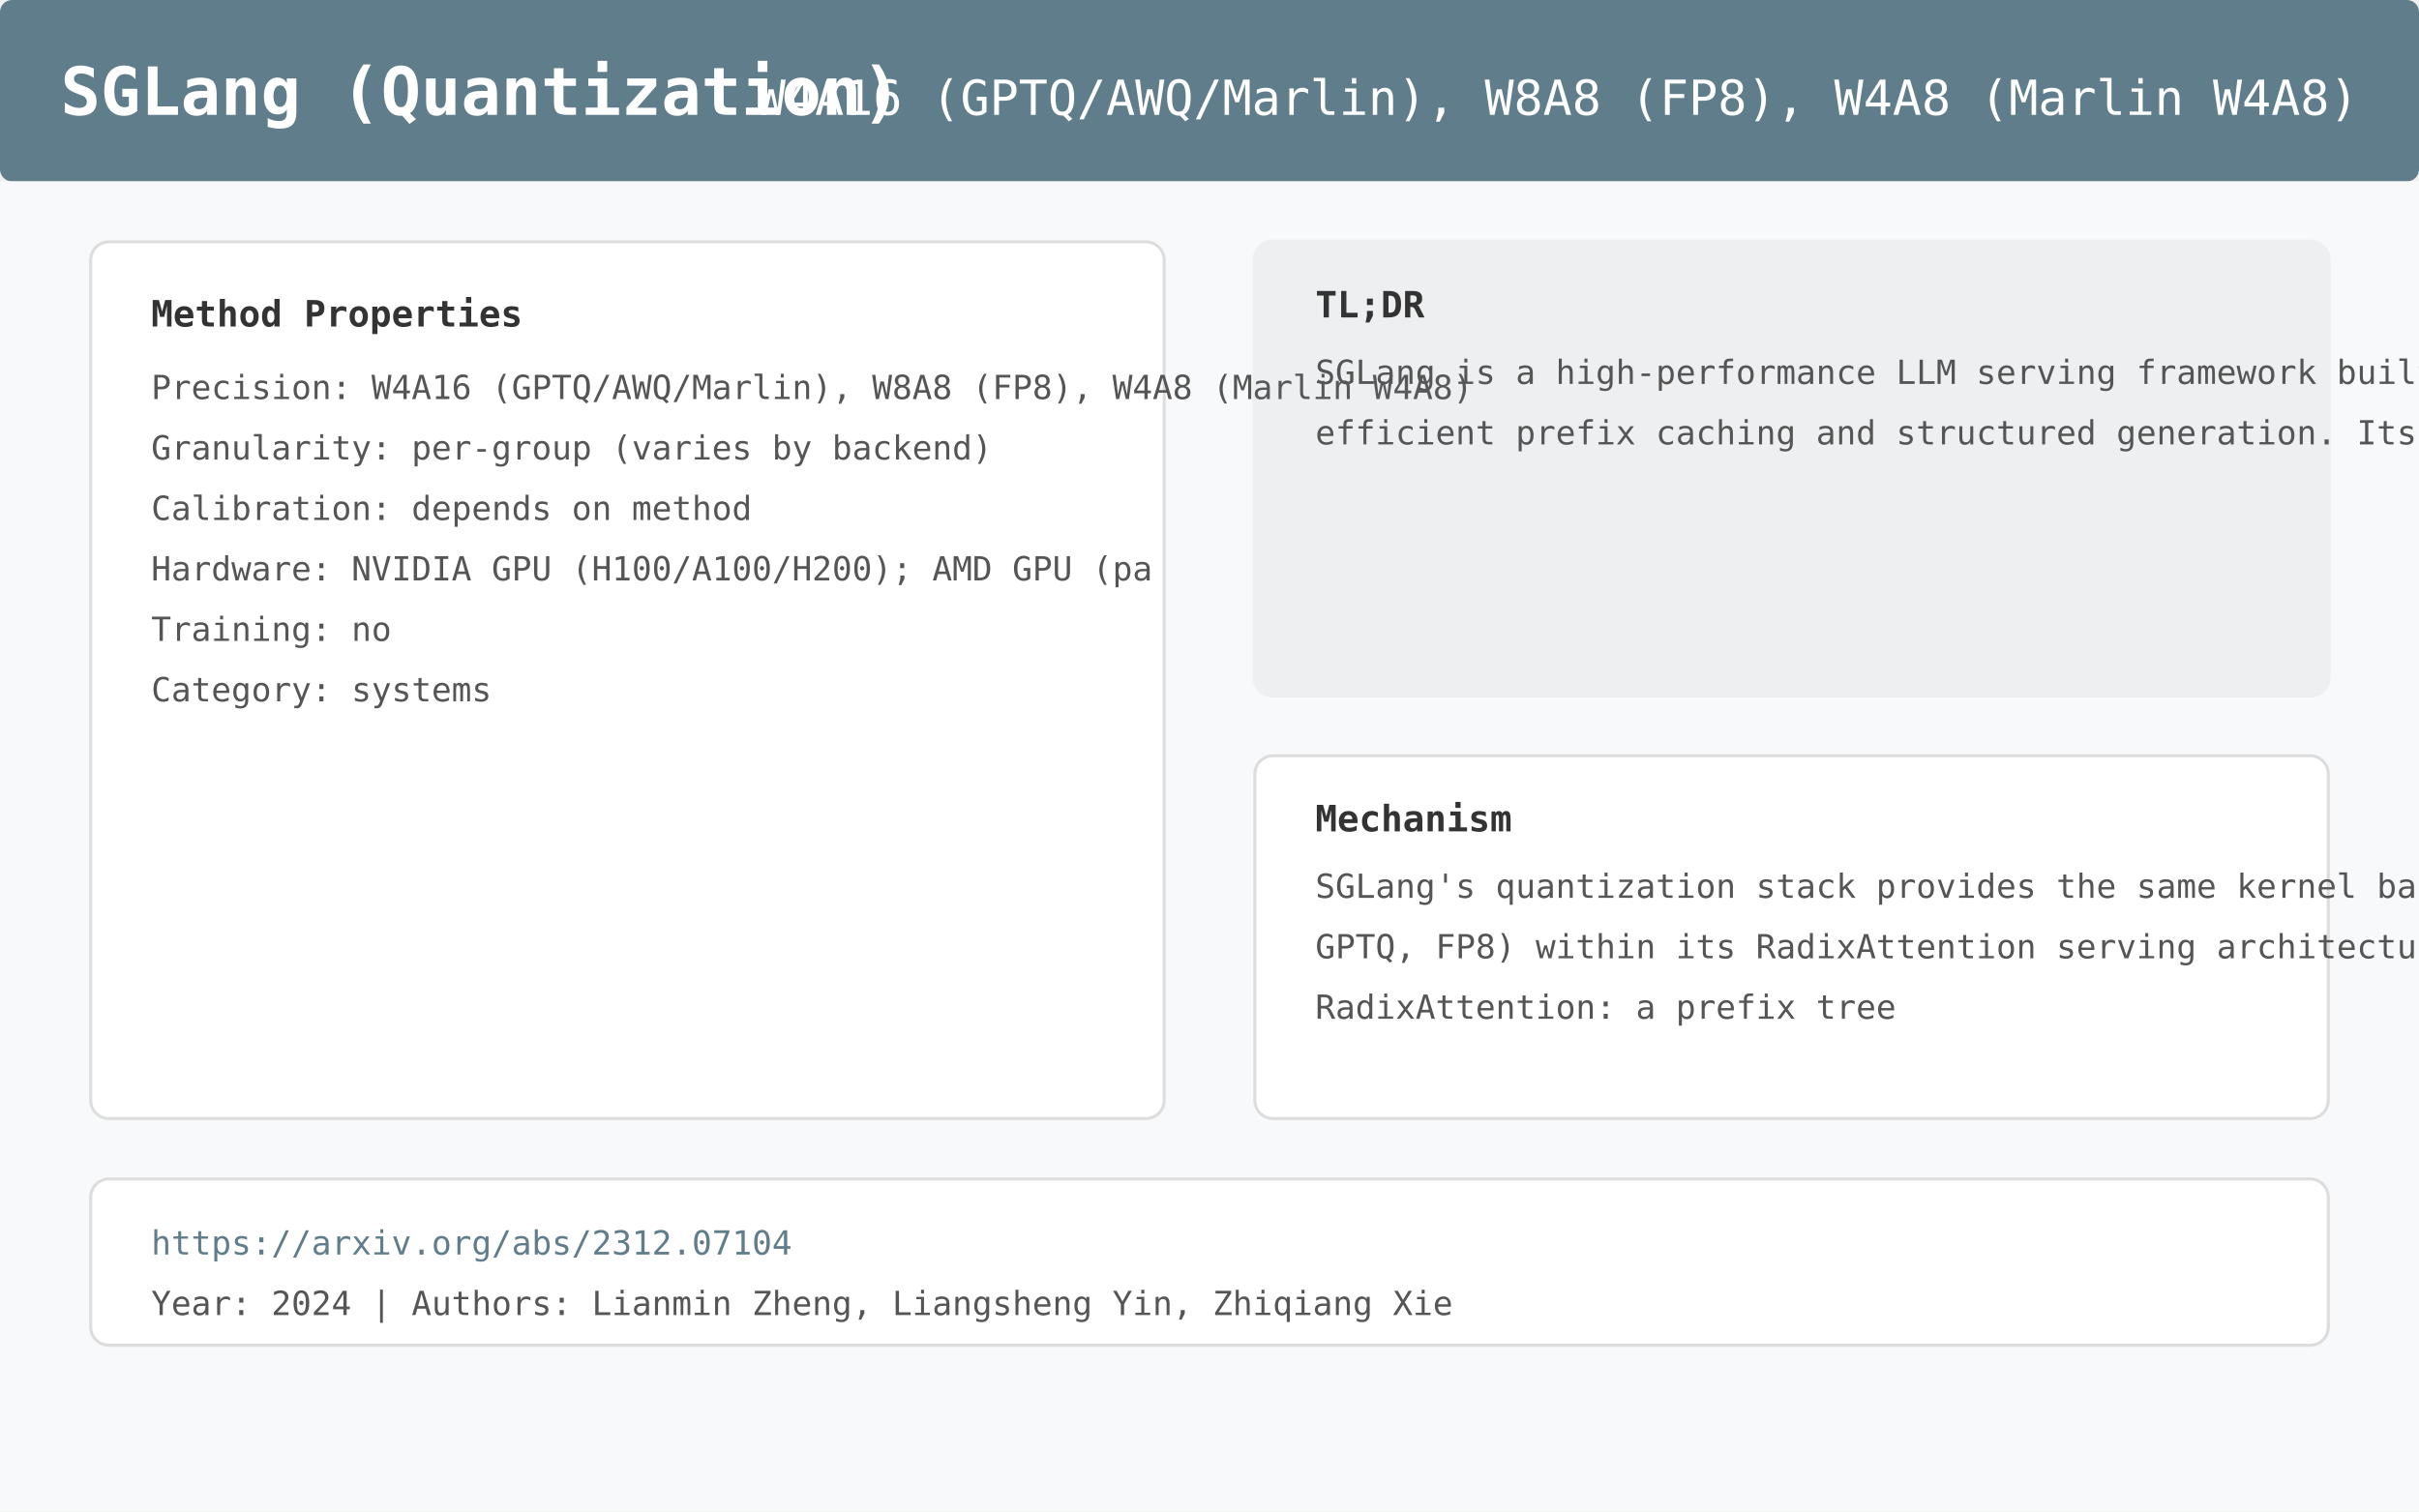
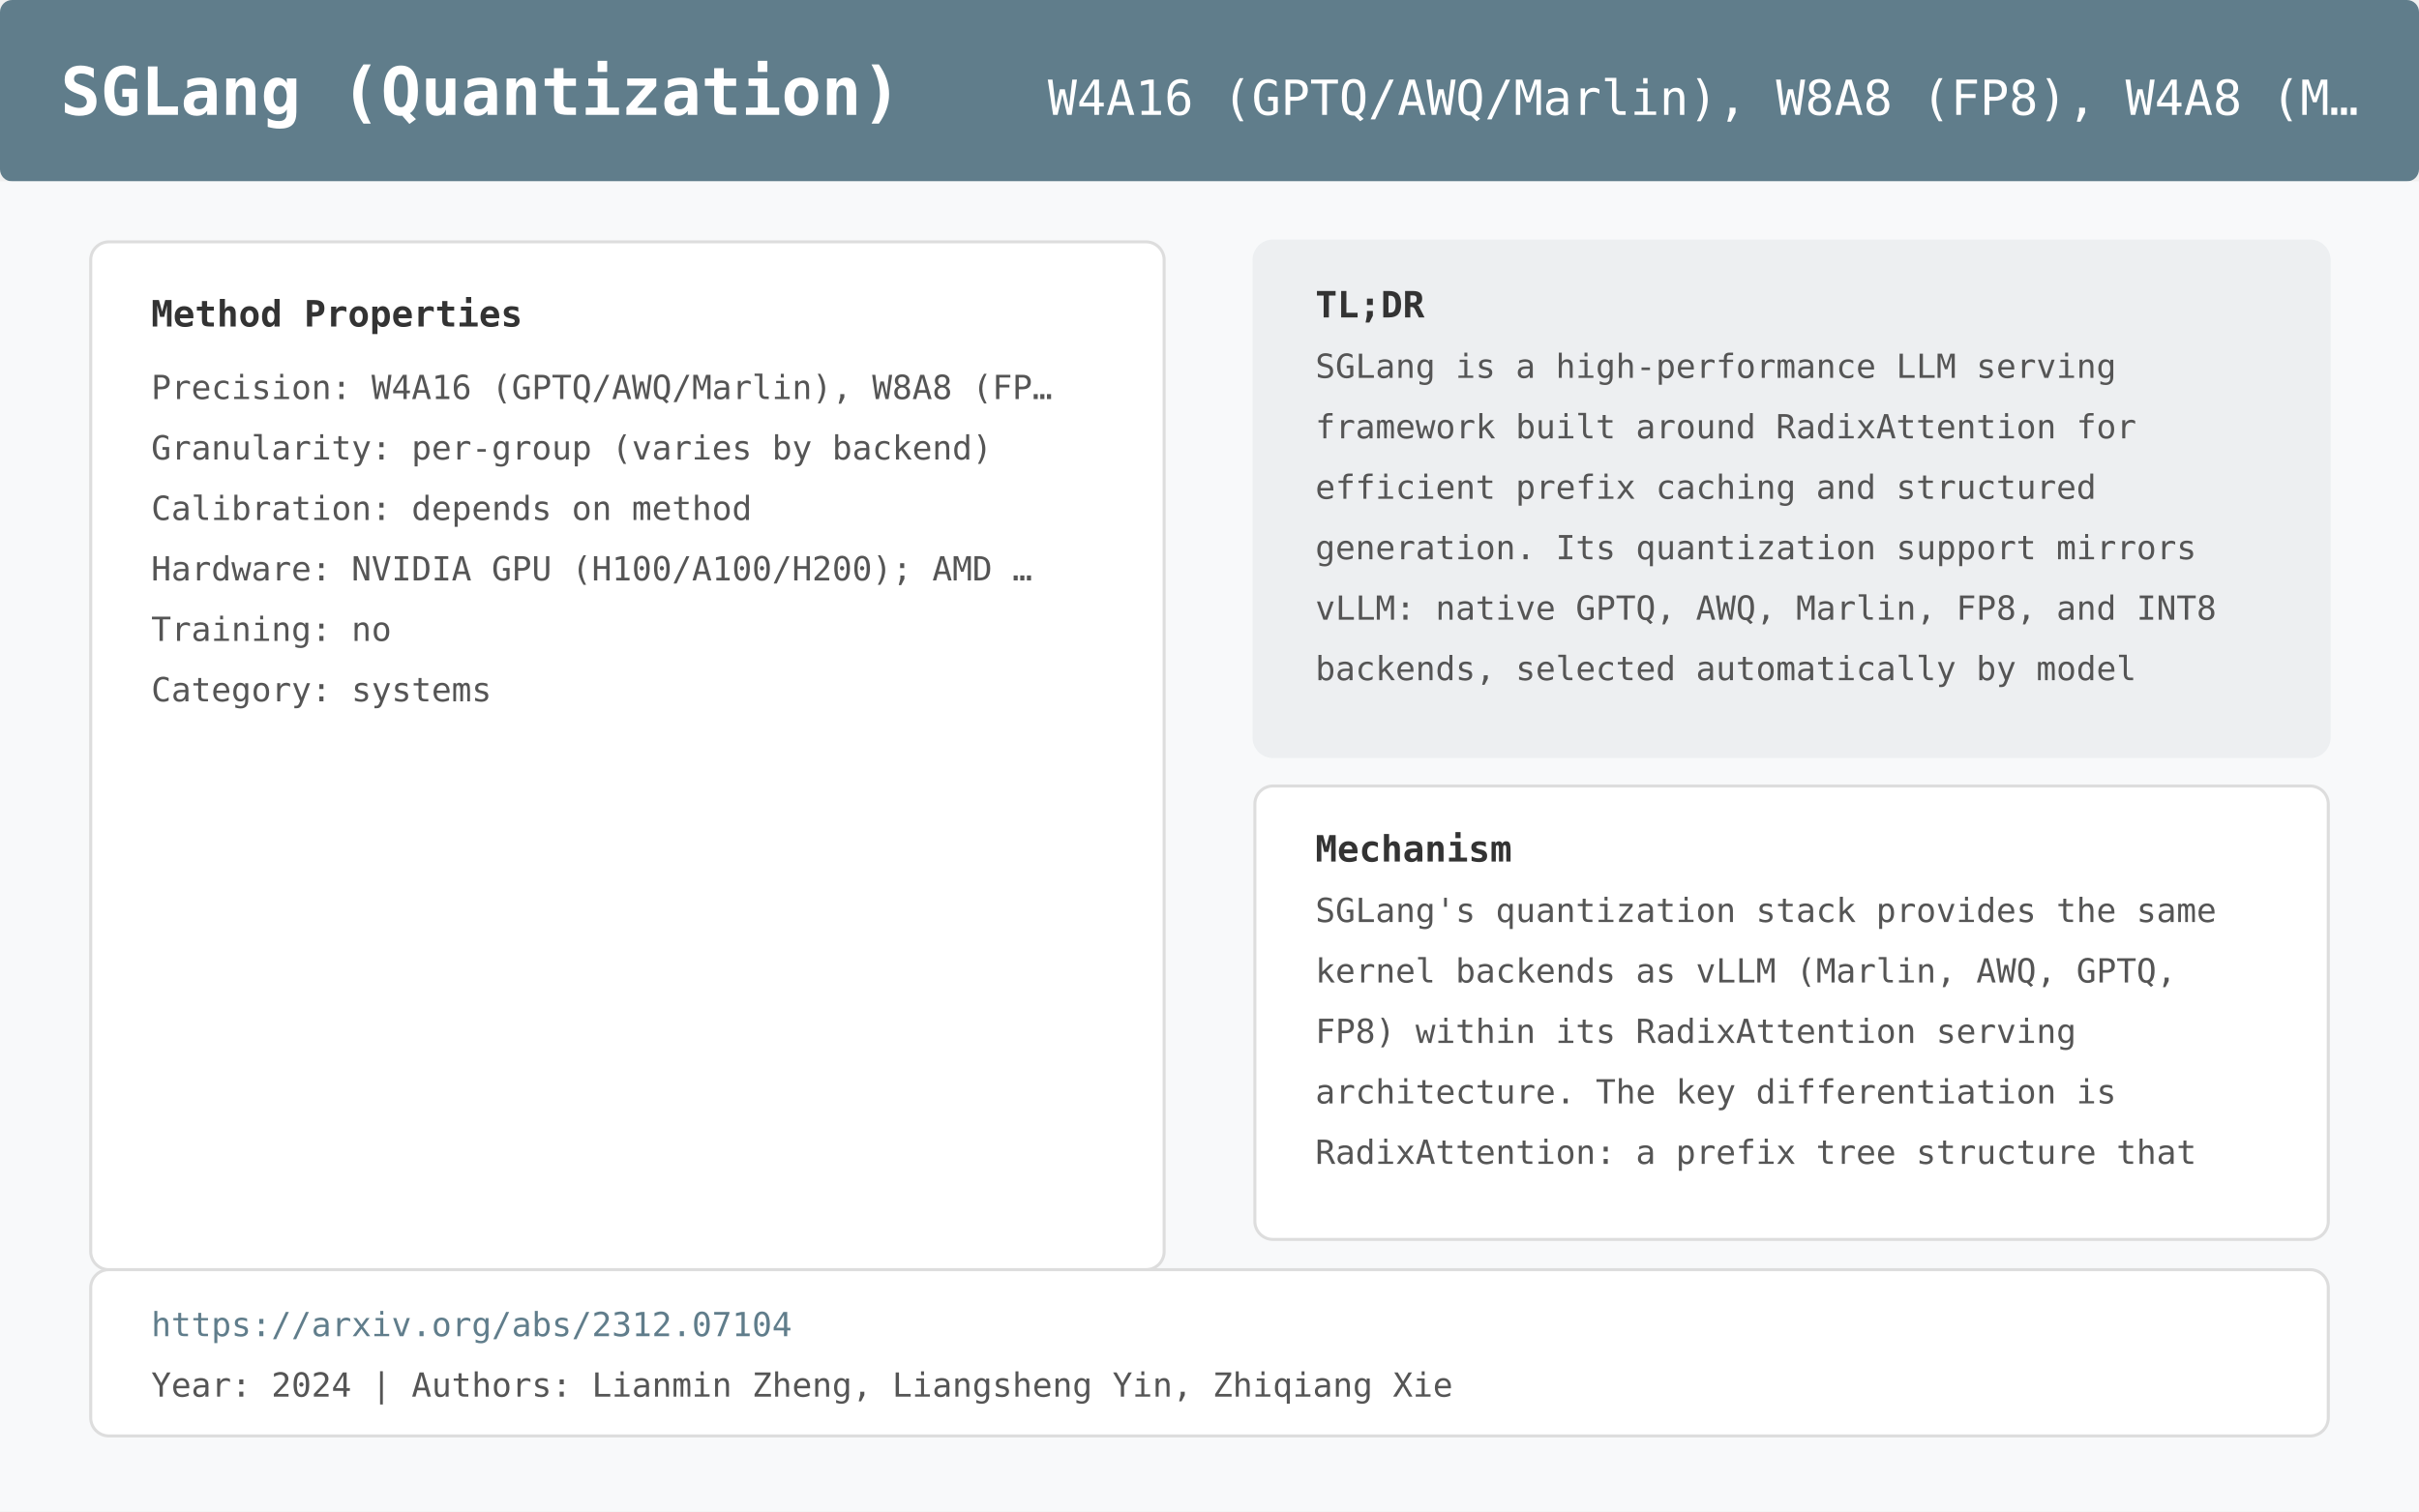
<svg xmlns="http://www.w3.org/2000/svg" viewBox="0 0 800 500" width="800" height="500">
  <rect x="0" y="0" width="800" height="60" fill="#607D8B" rx="4" />
  <text x="20" y="38" font-family="monospace" font-size="22" font-weight="bold" fill="white">SGLang (Quantization)</text>
-   <text x="780" y="38" font-family="monospace" font-size="16" fill="white" text-anchor="end">W4A16 (GPTQ/AWQ/Marlin), W8A8 (FP8), W4A8 (Marlin W4A8)</text>
+   <text x="780" y="38" font-family="monospace" font-size="16" fill="white" text-anchor="end">W4A16 (GPTQ/AWQ/Marlin), W8A8 (FP8), W4A8 (M…</text>
  <rect x="0" y="60" width="800" height="440" fill="#F8F9FA" rx="0" />
-   <rect x="30" y="80" width="355" height="290" rx="6" fill="white" stroke="#ddd" stroke-width="1" />
+   <rect x="30" y="80" width="355" height="340" rx="6" fill="white" stroke="#ddd" stroke-width="1" />
  <text x="50" y="108" font-family="monospace" font-size="12" font-weight="bold" fill="#333">Method Properties</text>
-   <text x="50" y="132" font-family="monospace" font-size="11" fill="#555">Precision:    W4A16 (GPTQ/AWQ/Marlin), W8A8 (FP8), W4A8 (Marlin W4A8)</text>
+   <text x="50" y="132" font-family="monospace" font-size="11" fill="#555">Precision:    W4A16 (GPTQ/AWQ/Marlin), W8A8 (FP…</text>
  <text x="50" y="152" font-family="monospace" font-size="11" fill="#555">Granularity:  per-group (varies by backend)</text>
  <text x="50" y="172" font-family="monospace" font-size="11" fill="#555">Calibration:  depends on method</text>
-   <text x="50" y="192" font-family="monospace" font-size="11" fill="#555">Hardware:     NVIDIA GPU (H100/A100/H200); AMD GPU (pa</text>
+   <text x="50" y="192" font-family="monospace" font-size="11" fill="#555">Hardware:     NVIDIA GPU (H100/A100/H200); AMD …</text>
  <text x="50" y="212" font-family="monospace" font-size="11" fill="#555">Training:     no</text>
  <text x="50" y="232" font-family="monospace" font-size="11" fill="#555">Category:     systems</text>
-   <rect x="415" y="80" width="355" height="150" rx="6" fill="#607D8B" opacity="0.08" stroke="#607D8B" stroke-width="1.5" />
+   <rect x="415" y="80" width="355" height="170" rx="6" fill="#607D8B" opacity="0.08" stroke="#607D8B" stroke-width="1.5" />
  <text x="435" y="105" font-family="monospace" font-size="12" font-weight="bold" fill="#333">TL;DR</text>
-   <text x="435" y="127" font-family="monospace" font-size="11" fill="#555">SGLang is a high-performance LLM serving framework built around RadixAttention for</text>
-   <text x="435" y="147" font-family="monospace" font-size="11" fill="#555">efficient prefix caching and structured generation. Its quantization support</text>
-   <rect x="415" y="250" width="355" height="120" rx="6" fill="white" stroke="#ddd" stroke-width="1" />
-   <text x="435" y="275" font-family="monospace" font-size="12" font-weight="bold" fill="#333">Mechanism</text>
-   <text x="435" y="297" font-family="monospace" font-size="11" fill="#555">SGLang's quantization stack provides the same kernel backends as vLLM (Marlin, AWQ,</text>
-   <text x="435" y="317" font-family="monospace" font-size="11" fill="#555">GPTQ, FP8) within its RadixAttention serving architecture. The key differentiation is</text>
-   <text x="435" y="337" font-family="monospace" font-size="11" fill="#555">RadixAttention: a prefix tree</text>
-   <rect x="30" y="390" width="740" height="55" rx="6" fill="white" stroke="#ddd" stroke-width="1" />
-   <text x="50" y="415" font-family="monospace" font-size="11" fill="#607D8B">https://arxiv.org/abs/2312.07104</text>
-   <text x="50" y="435" font-family="monospace" font-size="11" fill="#555">Year: 2024  |  Authors: Lianmin Zheng, Liangsheng Yin, Zhiqiang Xie</text>
+   <text x="435" y="125" font-family="monospace" font-size="11" fill="#555">SGLang is a high-performance LLM serving</text>
+   <text x="435" y="145" font-family="monospace" font-size="11" fill="#555">framework built around RadixAttention for</text>
+   <text x="435" y="165" font-family="monospace" font-size="11" fill="#555">efficient prefix caching and structured</text>
+   <text x="435" y="185" font-family="monospace" font-size="11" fill="#555">generation. Its quantization support mirrors</text>
+   <text x="435" y="205" font-family="monospace" font-size="11" fill="#555">vLLM: native GPTQ, AWQ, Marlin, FP8, and INT8</text>
+   <text x="435" y="225" font-family="monospace" font-size="11" fill="#555">backends, selected automatically by model</text>
+   <rect x="415" y="260" width="355" height="150" rx="6" fill="white" stroke="#ddd" stroke-width="1" />
+   <text x="435" y="285" font-family="monospace" font-size="12" font-weight="bold" fill="#333">Mechanism</text>
+   <text x="435" y="305" font-family="monospace" font-size="11" fill="#555">SGLang's quantization stack provides the same</text>
+   <text x="435" y="325" font-family="monospace" font-size="11" fill="#555">kernel backends as vLLM (Marlin, AWQ, GPTQ,</text>
+   <text x="435" y="345" font-family="monospace" font-size="11" fill="#555">FP8) within its RadixAttention serving</text>
+   <text x="435" y="365" font-family="monospace" font-size="11" fill="#555">architecture. The key differentiation is</text>
+   <text x="435" y="385" font-family="monospace" font-size="11" fill="#555">RadixAttention: a prefix tree structure that</text>
+   <rect x="30" y="420" width="740" height="55" rx="6" fill="white" stroke="#ddd" stroke-width="1" />
+   <text x="50" y="442" font-family="monospace" font-size="11" fill="#607D8B">https://arxiv.org/abs/2312.07104</text>
+   <text x="50" y="462" font-family="monospace" font-size="11" fill="#555">Year: 2024  |  Authors: Lianmin Zheng, Liangsheng Yin, Zhiqiang Xie</text>
</svg>
